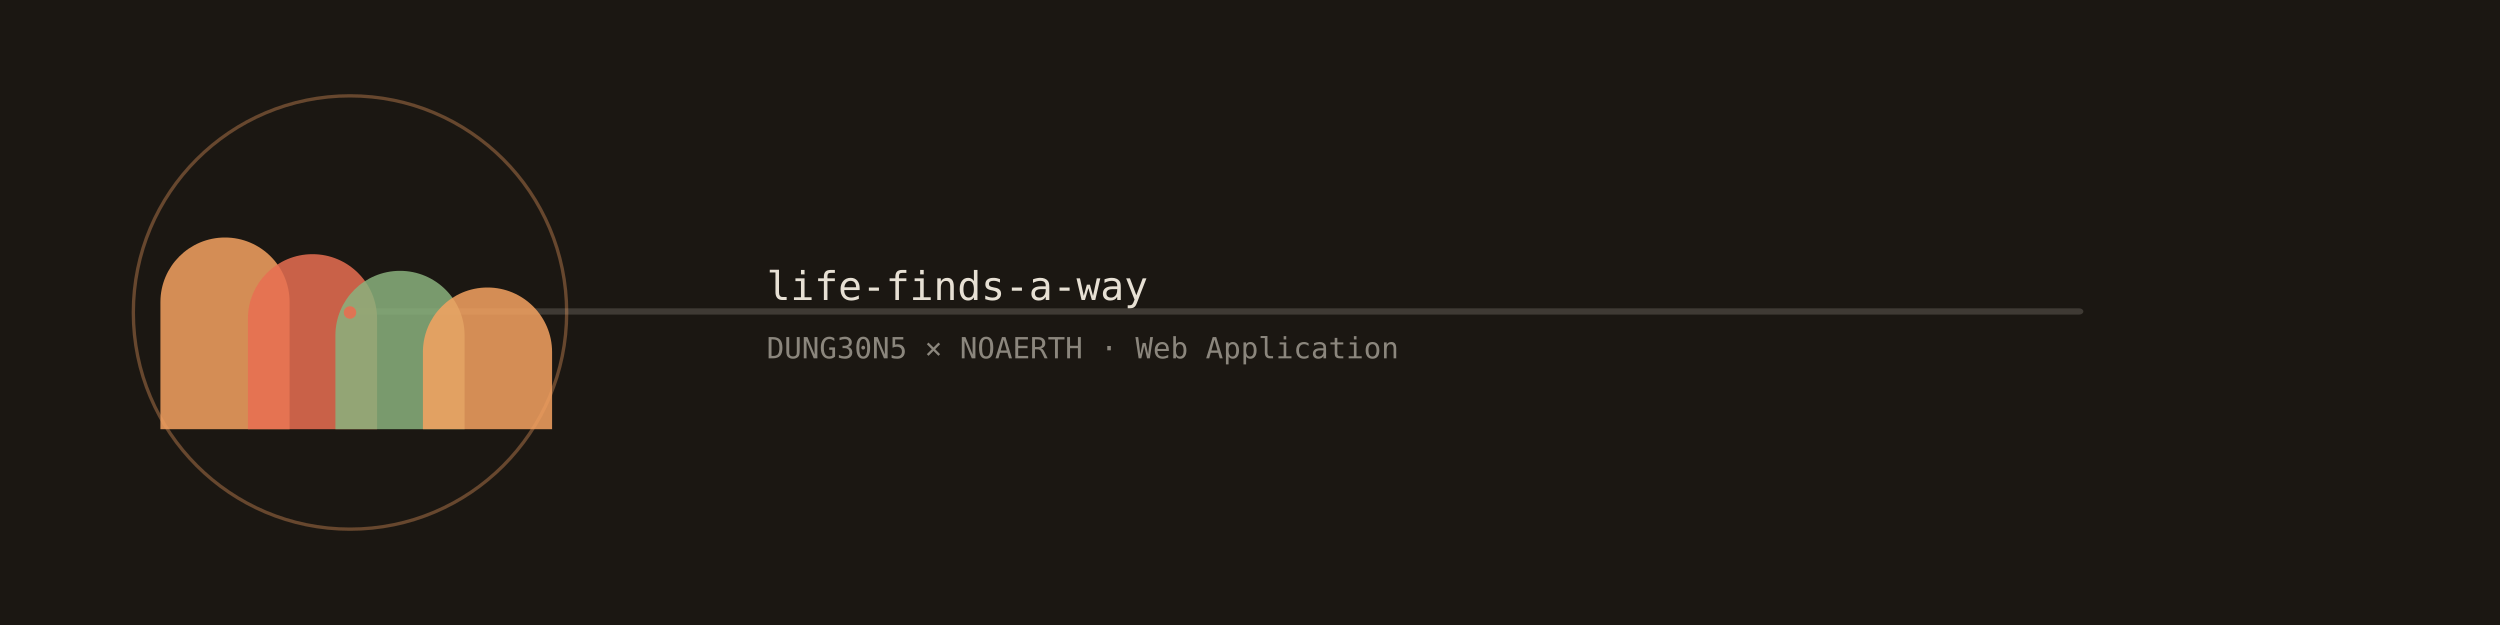
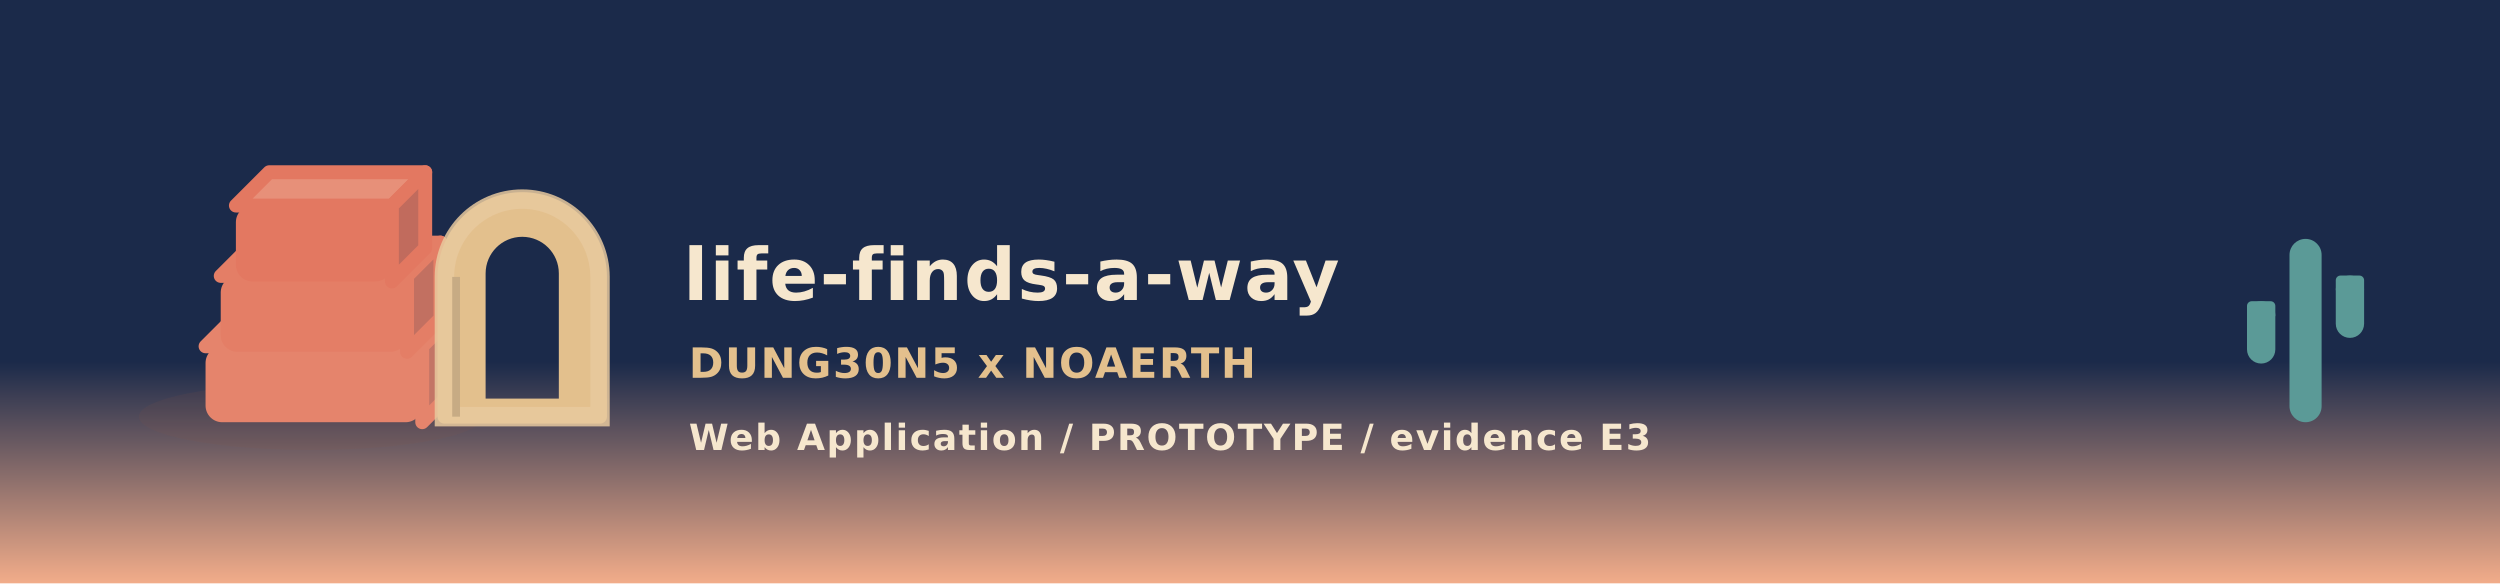
- <svg xmlns="http://www.w3.org/2000/svg" viewBox="0 0 1200 300" width="1200" height="300" role="img" aria-label="life-finds-a-way identity object">
-   <rect width="1200" height="300" fill="#1b1712" />
-   <defs>
-     <linearGradient id="gft" x1="0" y1="0" x2="1" y2="1">
-       <stop offset="0%" stop-color="#f4a261" />
-       <stop offset="100%" stop-color="#e76f51" />
-     </linearGradient>
-   </defs>
-   <rect x="168.00" y="148.00" width="832.00" height="3.00" rx="2.00" fill="rgba(253,246,233,0.160)" opacity="1.00" />
-   <path d="M77.00,206.00 L77.00,145.00 A31.00,31.00 0 0 1 139.00,145.00 L139.00,206.00 Z" fill="rgba(244,162,97,0.850)" opacity="1.00" />
-   <path d="M119.00,206.00 L119.00,153.00 A31.00,31.00 0 0 1 181.00,153.00 L181.00,206.00 Z" fill="rgba(231,111,81,0.850)" opacity="1.00" />
-   <path d="M161.00,206.00 L161.00,161.00 A31.00,31.00 0 0 1 223.00,161.00 L223.00,206.00 Z" fill="rgba(138,177,125,0.850)" opacity="1.00" />
-   <path d="M203.00,206.00 L203.00,169.00 A31.00,31.00 0 0 1 265.00,169.00 L265.00,206.00 Z" fill="rgba(244,162,97,0.850)" opacity="1.00" />
+ <svg xmlns="http://www.w3.org/2000/svg" width="900" height="210" viewBox="0 0 900 210" role="img" aria-label="life-finds-a-way - identity object">
+   <linearGradient id="skyf" x1="0" y1="0" x2="0" y2="1">
+     <stop offset="0" stop-color="#1b2a4a" />
+     <stop offset="0.62" stop-color="#1b2a4a" />
+     <stop offset="1" stop-color="#f3ad8a" />
+   </linearGradient>
+   <rect width="900" height="210" fill="url(#skyf)" />
+   <rect x="0" y="352" width="900" height="-142" fill="#e3c08d" />
+   <rect x="0" y="352" width="900" height="3" fill="#e6c596" />
+   <ellipse cx="112" cy="150" rx="62" ry="12" fill="rgba(138,90,68,0.11)" />
  <g>
-     <circle cx="168.00" cy="150.00" r="104.00" fill="none" stroke="rgba(244,162,97,0.350)" stroke-width="1.60" opacity="1.00" />
-     <animate attributeName="opacity" values="0.25;1.0;0.25" dur="17.4s" begin="0s" repeatCount="indefinite" />
+     <path d="M74,124.67 L152,124.67 L164,112.67 L86,112.67 Z" fill="#e99a82" stroke="#e5846c" stroke-width="5" stroke-linejoin="round" />
+     <path d="M152,124.67 L164,112.67 L164,140 L152,152 Z" fill="#c37566" stroke="#e5846c" stroke-width="5" stroke-linejoin="round" />
+     <rect x="74" y="124.67" width="78" height="27.33" rx="6" fill="#e5846c" />
+     <path d="M79.46,99.33 L146.54,99.33 L158.54,87.33 L91.46,87.33 Z" fill="#e8957d" stroke="#e47e66" stroke-width="5" stroke-linejoin="round" />
+     <path d="M146.54,99.33 L158.54,87.33 L158.54,114.67 L146.54,126.67 Z" fill="#c27061" stroke="#e47e66" stroke-width="5" stroke-linejoin="round" />
+     <rect x="79.46" y="99.33" width="67.08" height="27.33" rx="6" fill="#e47e66" />
+     <path d="M84.92,74 L141.08,74 L153.08,62 L96.92,62 Z" fill="#e79079" stroke="#e37861" stroke-width="5" stroke-linejoin="round" />
+     <path d="M141.08,74 L153.08,62 L153.08,89.33 L141.08,101.33 Z" fill="#c16b5d" stroke="#e37861" stroke-width="5" stroke-linejoin="round" />
+     <rect x="84.92" y="74" width="56.16" height="27.33" rx="6" fill="#e37861" />
+     <animate attributeName="opacity" values="0.72;1;0.72" dur="6s" begin="0s" repeatCount="indefinite" />
  </g>
-   <circle cx="168" cy="150" r="3" fill="rgba(231,111,81,0.900)">
-     <animate attributeName="opacity" values="0.35;0.95;0.35" dur="17.4s" begin="0s" repeatCount="indefinite" />
-   </circle>
-   <text x="368" y="144" font-family="ui-monospace,Menlo,monospace" font-size="19" fill="rgba(253,246,233,0.900)">life-finds-a-way</text>
-   <text x="368" y="172" font-family="ui-monospace,Menlo,monospace" font-size="14" fill="rgba(253,246,233,0.500)">DUNG30N5 × NOAERTH · Web Application</text>
+   <path d="M160,150 L160,99.68 A28,28 0 0 1 216,99.68 L216,150 Z M172.32,146 L172.32,98.43 A15.68,15.68 0 0 1 203.68,98.43 L203.68,146 Z" fill="#e3c08d" fill-rule="evenodd" stroke="#e3c08d" stroke-width="5" stroke-linejoin="round" />
+   <path d="M160,150 L160,99.68 A28,28 0 0 1 216,99.68 L216,150 Z" fill="none" stroke="#e8c99d" stroke-width="7" stroke-linecap="round" opacity="0.85" />
+   <rect x="162.8" y="99.68" width="2.8" height="50.32" fill="#c7ab84" />
+   <text x="246" y="108" font-family="Verdana,DejaVu Sans,sans-serif" font-size="26" font-weight="700" letter-spacing="0.6" fill="#f6e7ce" text-anchor="start">life-finds-a-way</text>
+   <text x="248" y="136" font-family="Verdana,DejaVu Sans,sans-serif" font-size="15" font-weight="700" letter-spacing="0.6" fill="#e3c08d" text-anchor="start">DUNG30N5 x NOAERTH</text>
+   <text x="248" y="162" font-family="Verdana,DejaVu Sans,sans-serif" font-size="13" font-weight="700" letter-spacing="0.6" fill="#f6e7ce" text-anchor="start">Web Application  /  PROTOTYPE  /  evidence E3</text>
+   <rect x="824.22" y="86" width="11.56" height="66" rx="5.78" fill="#5b9a97" />
+   <rect x="808.92" y="108.44" width="10.2" height="22.44" rx="5.1" fill="#5b9a97" />
+   <rect x="808.92" y="108.44" width="10.2" height="6.6" rx="1.7" fill="#5b9a97" />
+   <rect x="840.88" y="99.2" width="10.2" height="22.44" rx="5.1" fill="#5b9a97" />
+   <rect x="840.88" y="99.2" width="10.2" height="6.6" rx="1.7" fill="#5b9a97" />
</svg>
